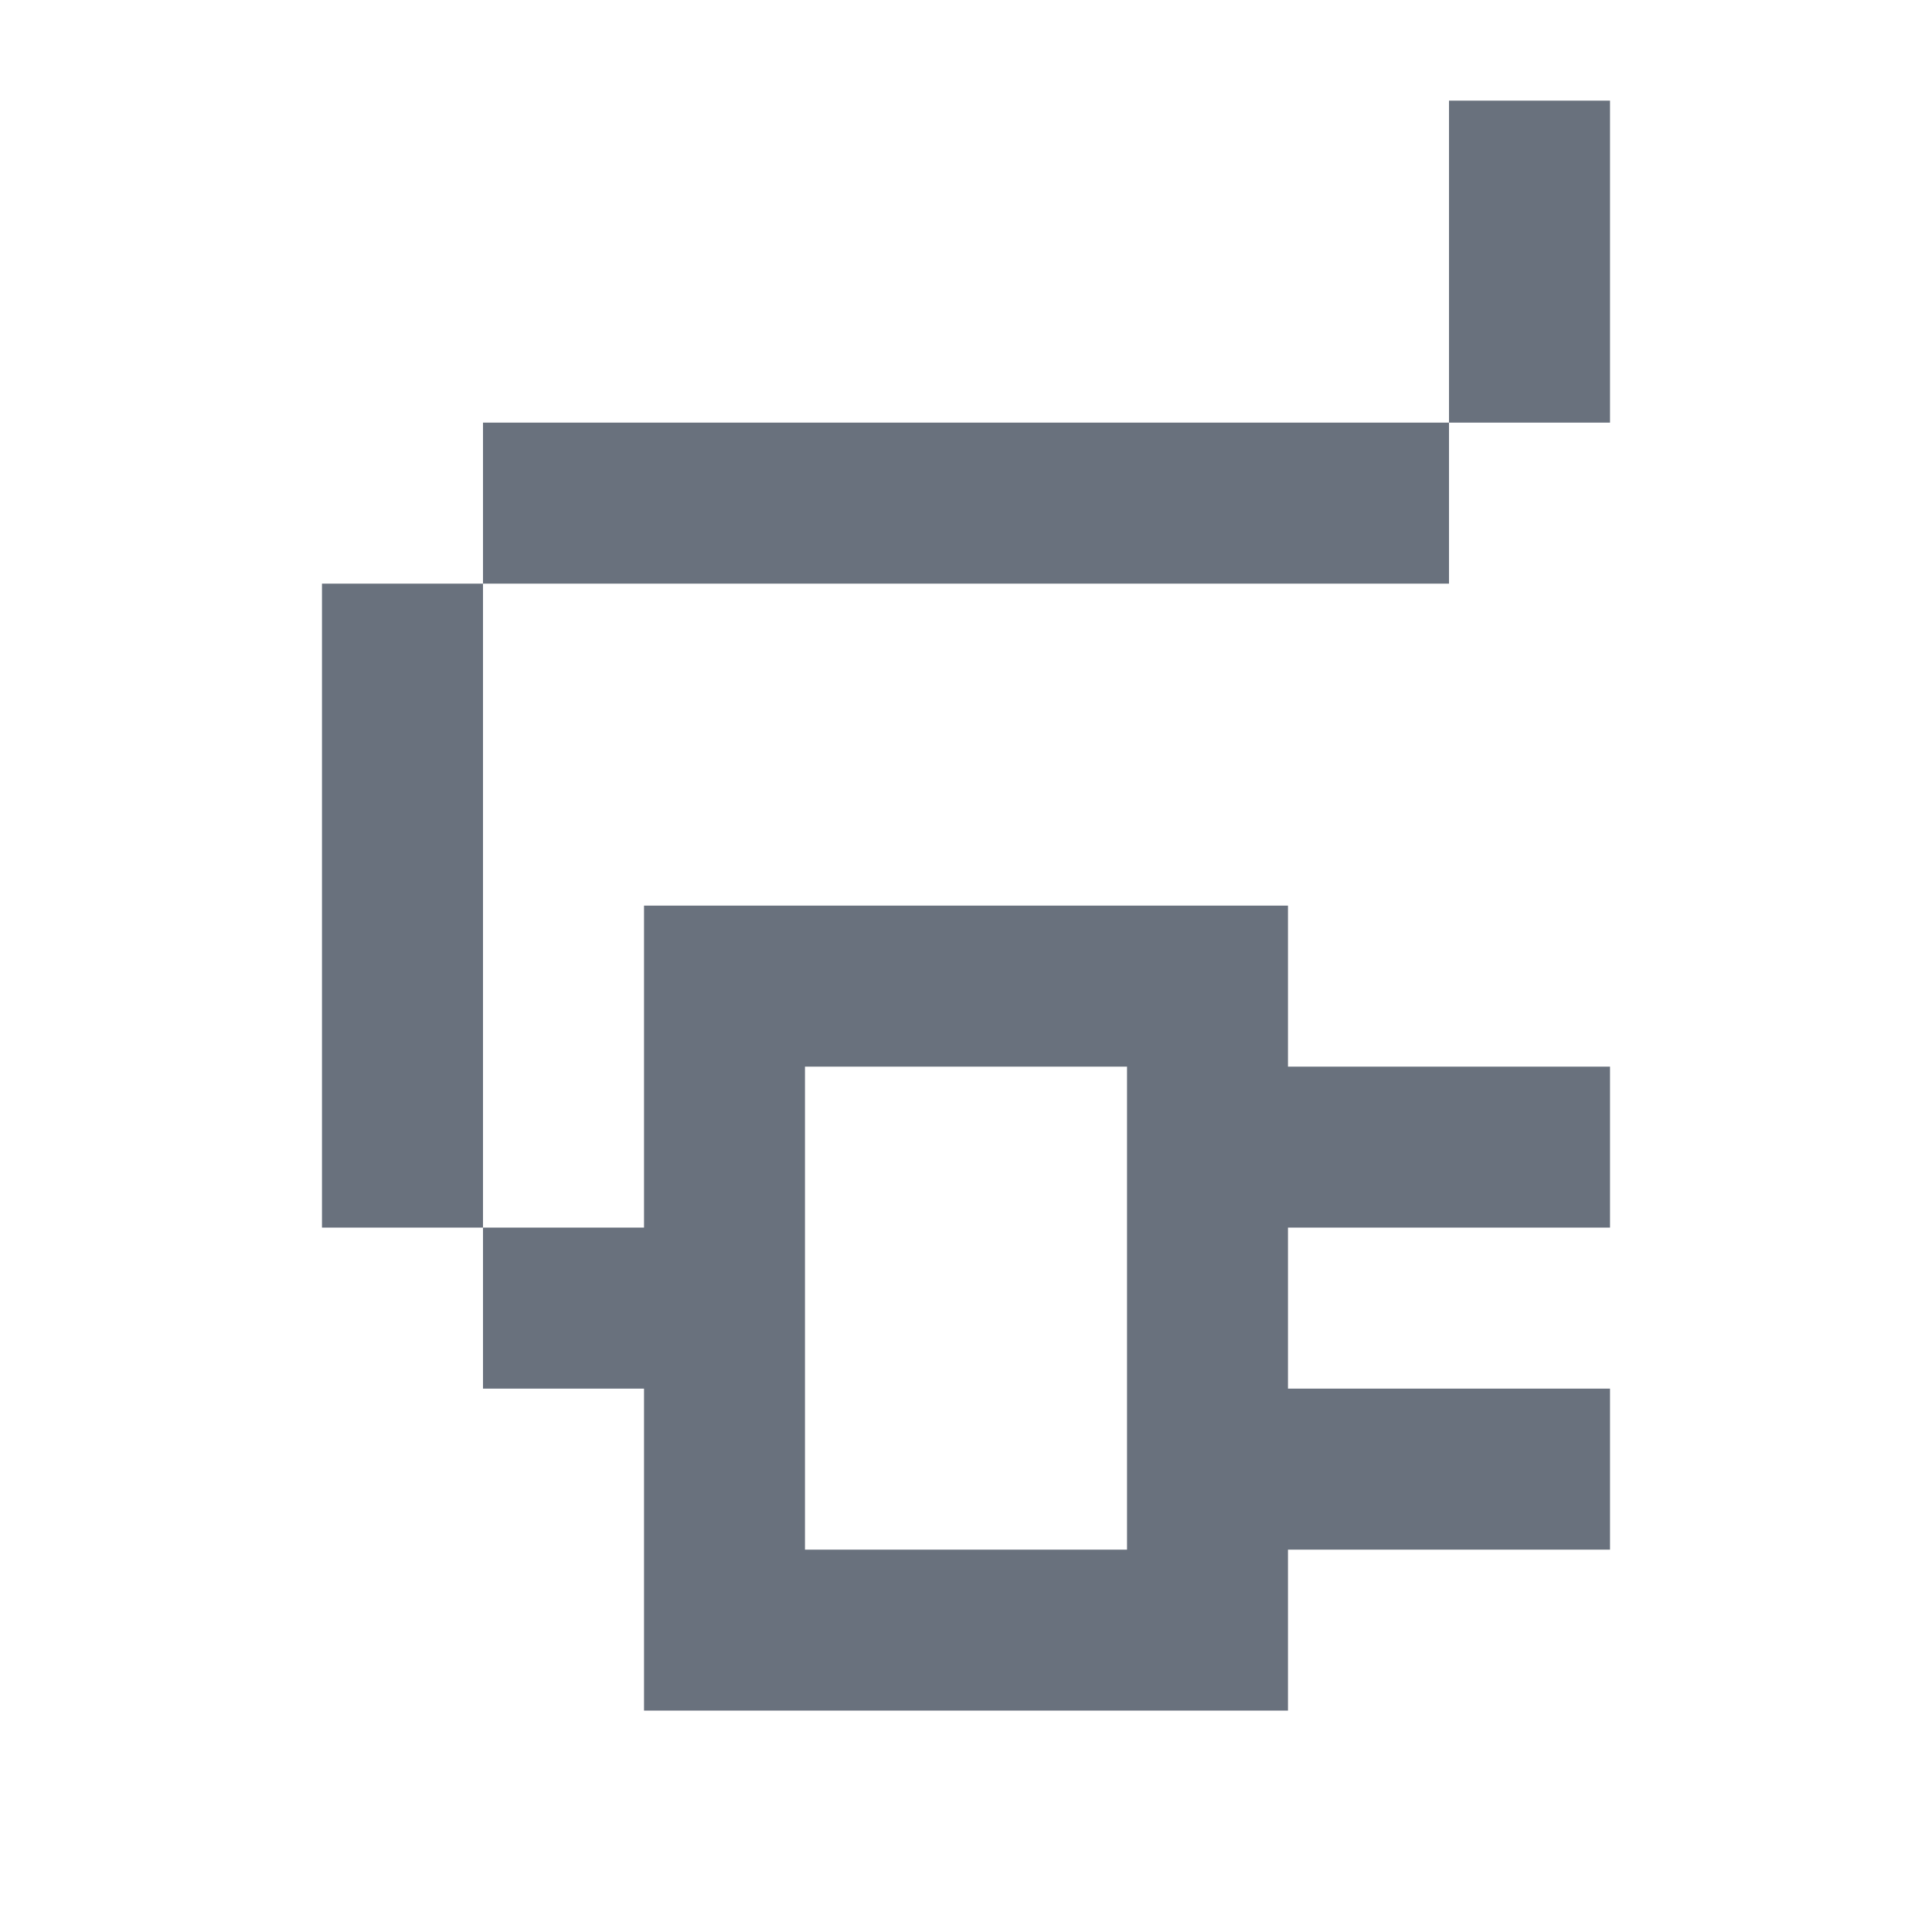
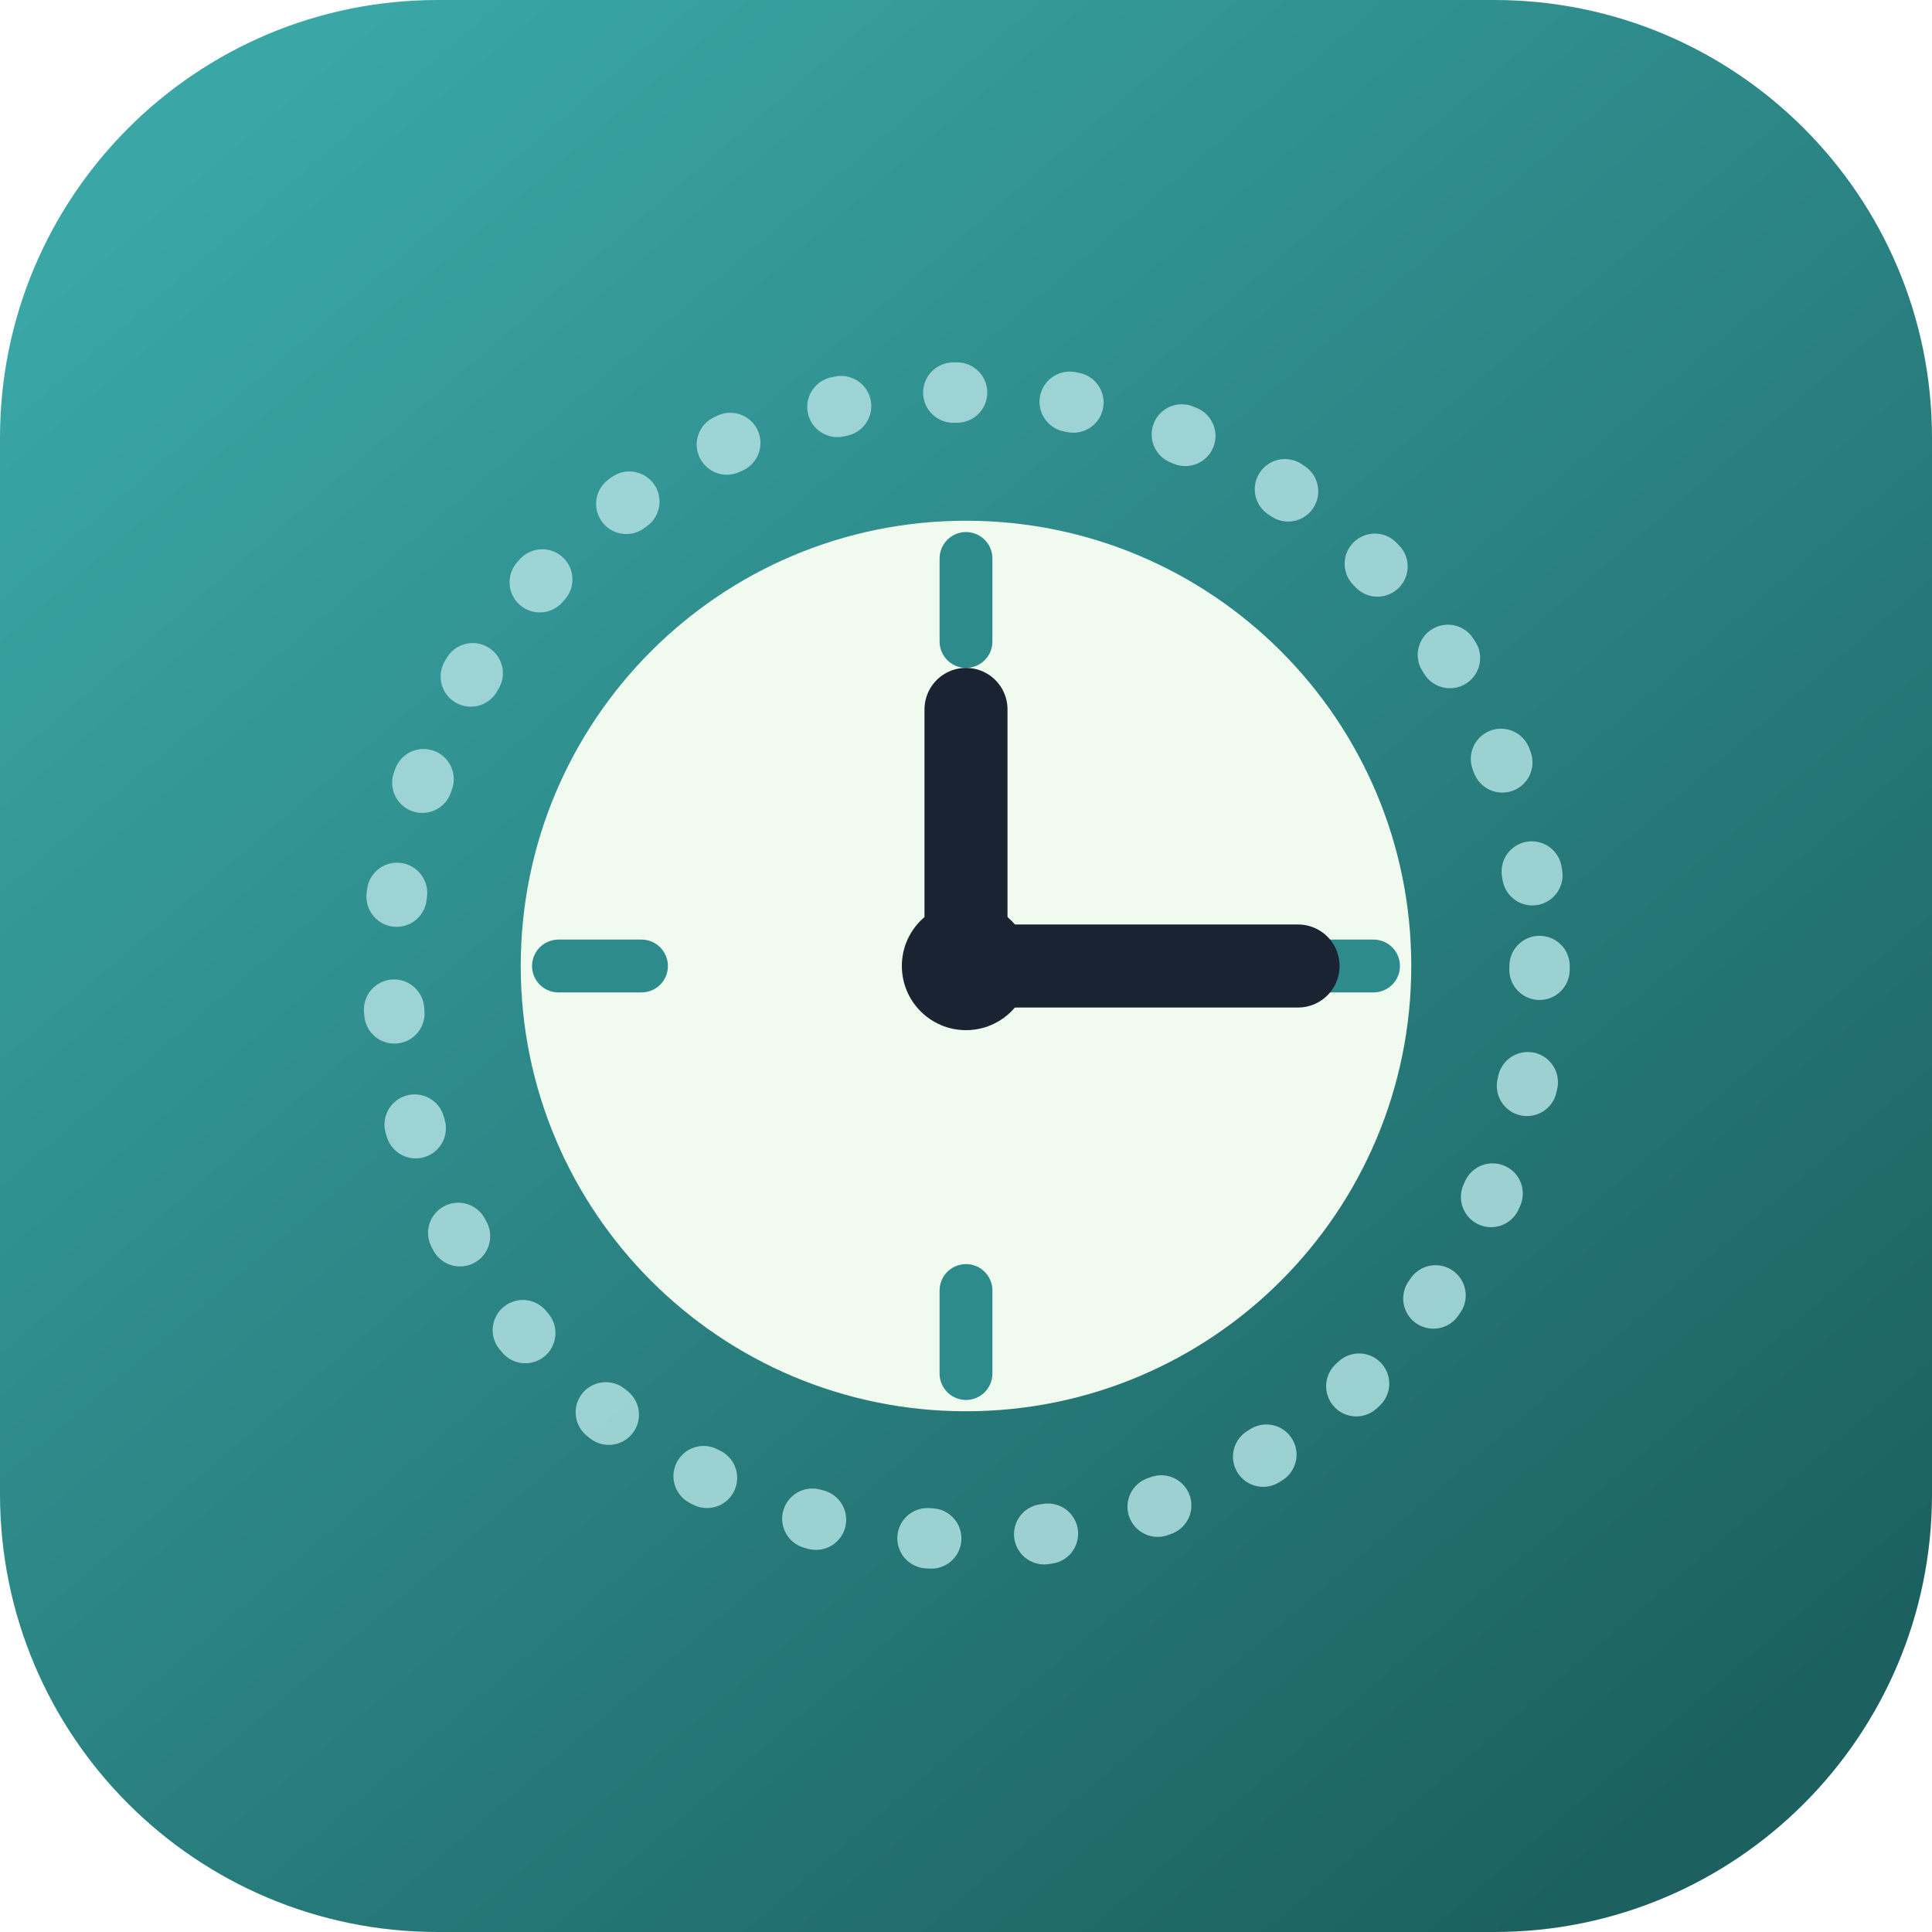
- <svg xmlns="http://www.w3.org/2000/svg" width="32" height="32" viewBox="0 0 32 32" fill="none">
-   <path d="M26.667 1.667H24V7H8V9.667H5.333V20.333H8V23H10.667V28.333H21.333V25.667H26.667V23H21.333V20.333H26.667V17.667H21.333V15H10.667V20.333H8V9.667H24V7H26.667V1.667ZM18.667 25.667H13.333V17.667H18.667V25.667Z" fill="#69717d" />
+ <svg xmlns="http://www.w3.org/2000/svg" width="512" height="512" viewBox="0 0 512 512" fill="none">
+   <defs>
+     <linearGradient id="seal-bg" x1="64" y1="32" x2="448" y2="480" gradientUnits="userSpaceOnUse">
+       <stop stop-color="#3AA6A6" />
+       <stop offset="1" stop-color="#1C6060" />
+     </linearGradient>
+   </defs>
+   <rect width="512" height="512" rx="116" fill="url(#seal-bg)" />
+   <circle cx="256" cy="256" r="152" fill="none" stroke="#A8DADC" stroke-width="16" stroke-linecap="round" stroke-dasharray="1 30" opacity="0.9" />
+   <circle cx="256" cy="256" r="118" fill="#F1FAEE" />
+   <g stroke="#2D8B8B" stroke-width="14" stroke-linecap="round">
+     <line x1="256" y1="148" x2="256" y2="170" />
+     <line x1="364" y1="256" x2="342" y2="256" />
+     <line x1="256" y1="364" x2="256" y2="342" />
+     <line x1="148" y1="256" x2="170" y2="256" />
+   </g>
+   <g stroke="#1A2332" stroke-linecap="round">
+     <line x1="256" y1="256" x2="256" y2="188" stroke-width="22" />
+     <line x1="256" y1="256" x2="344" y2="256" stroke-width="22" />
+   </g>
+   <circle cx="256" cy="256" r="17" fill="#1A2332" />
</svg>
